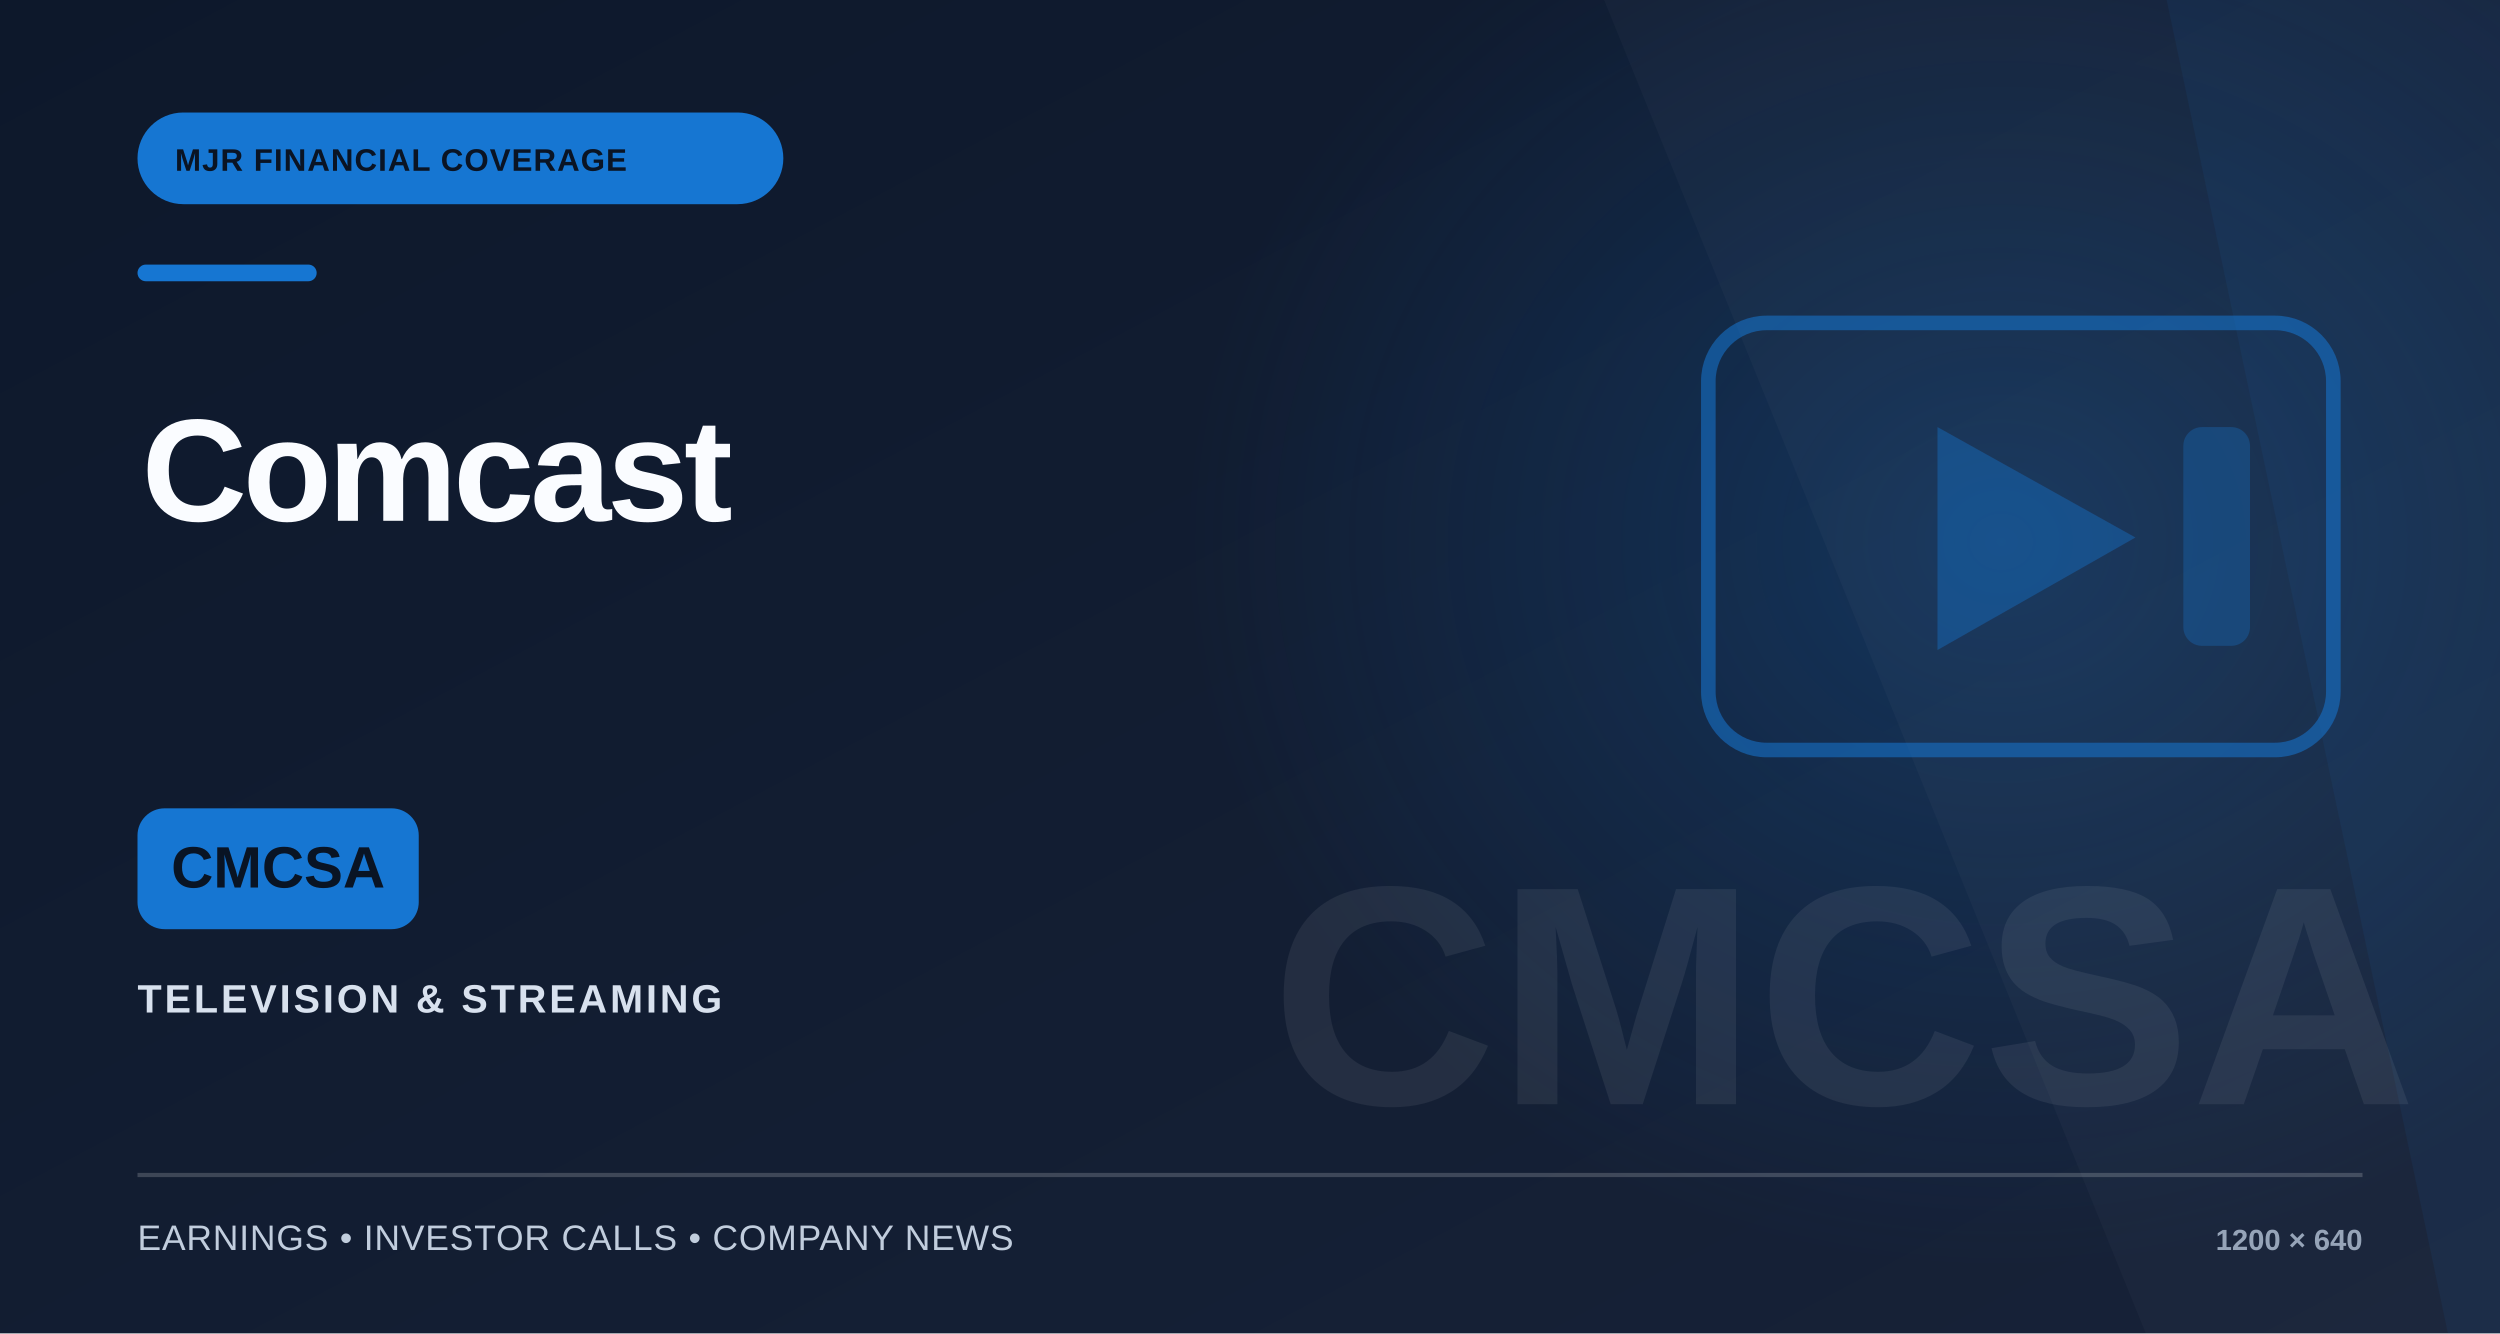
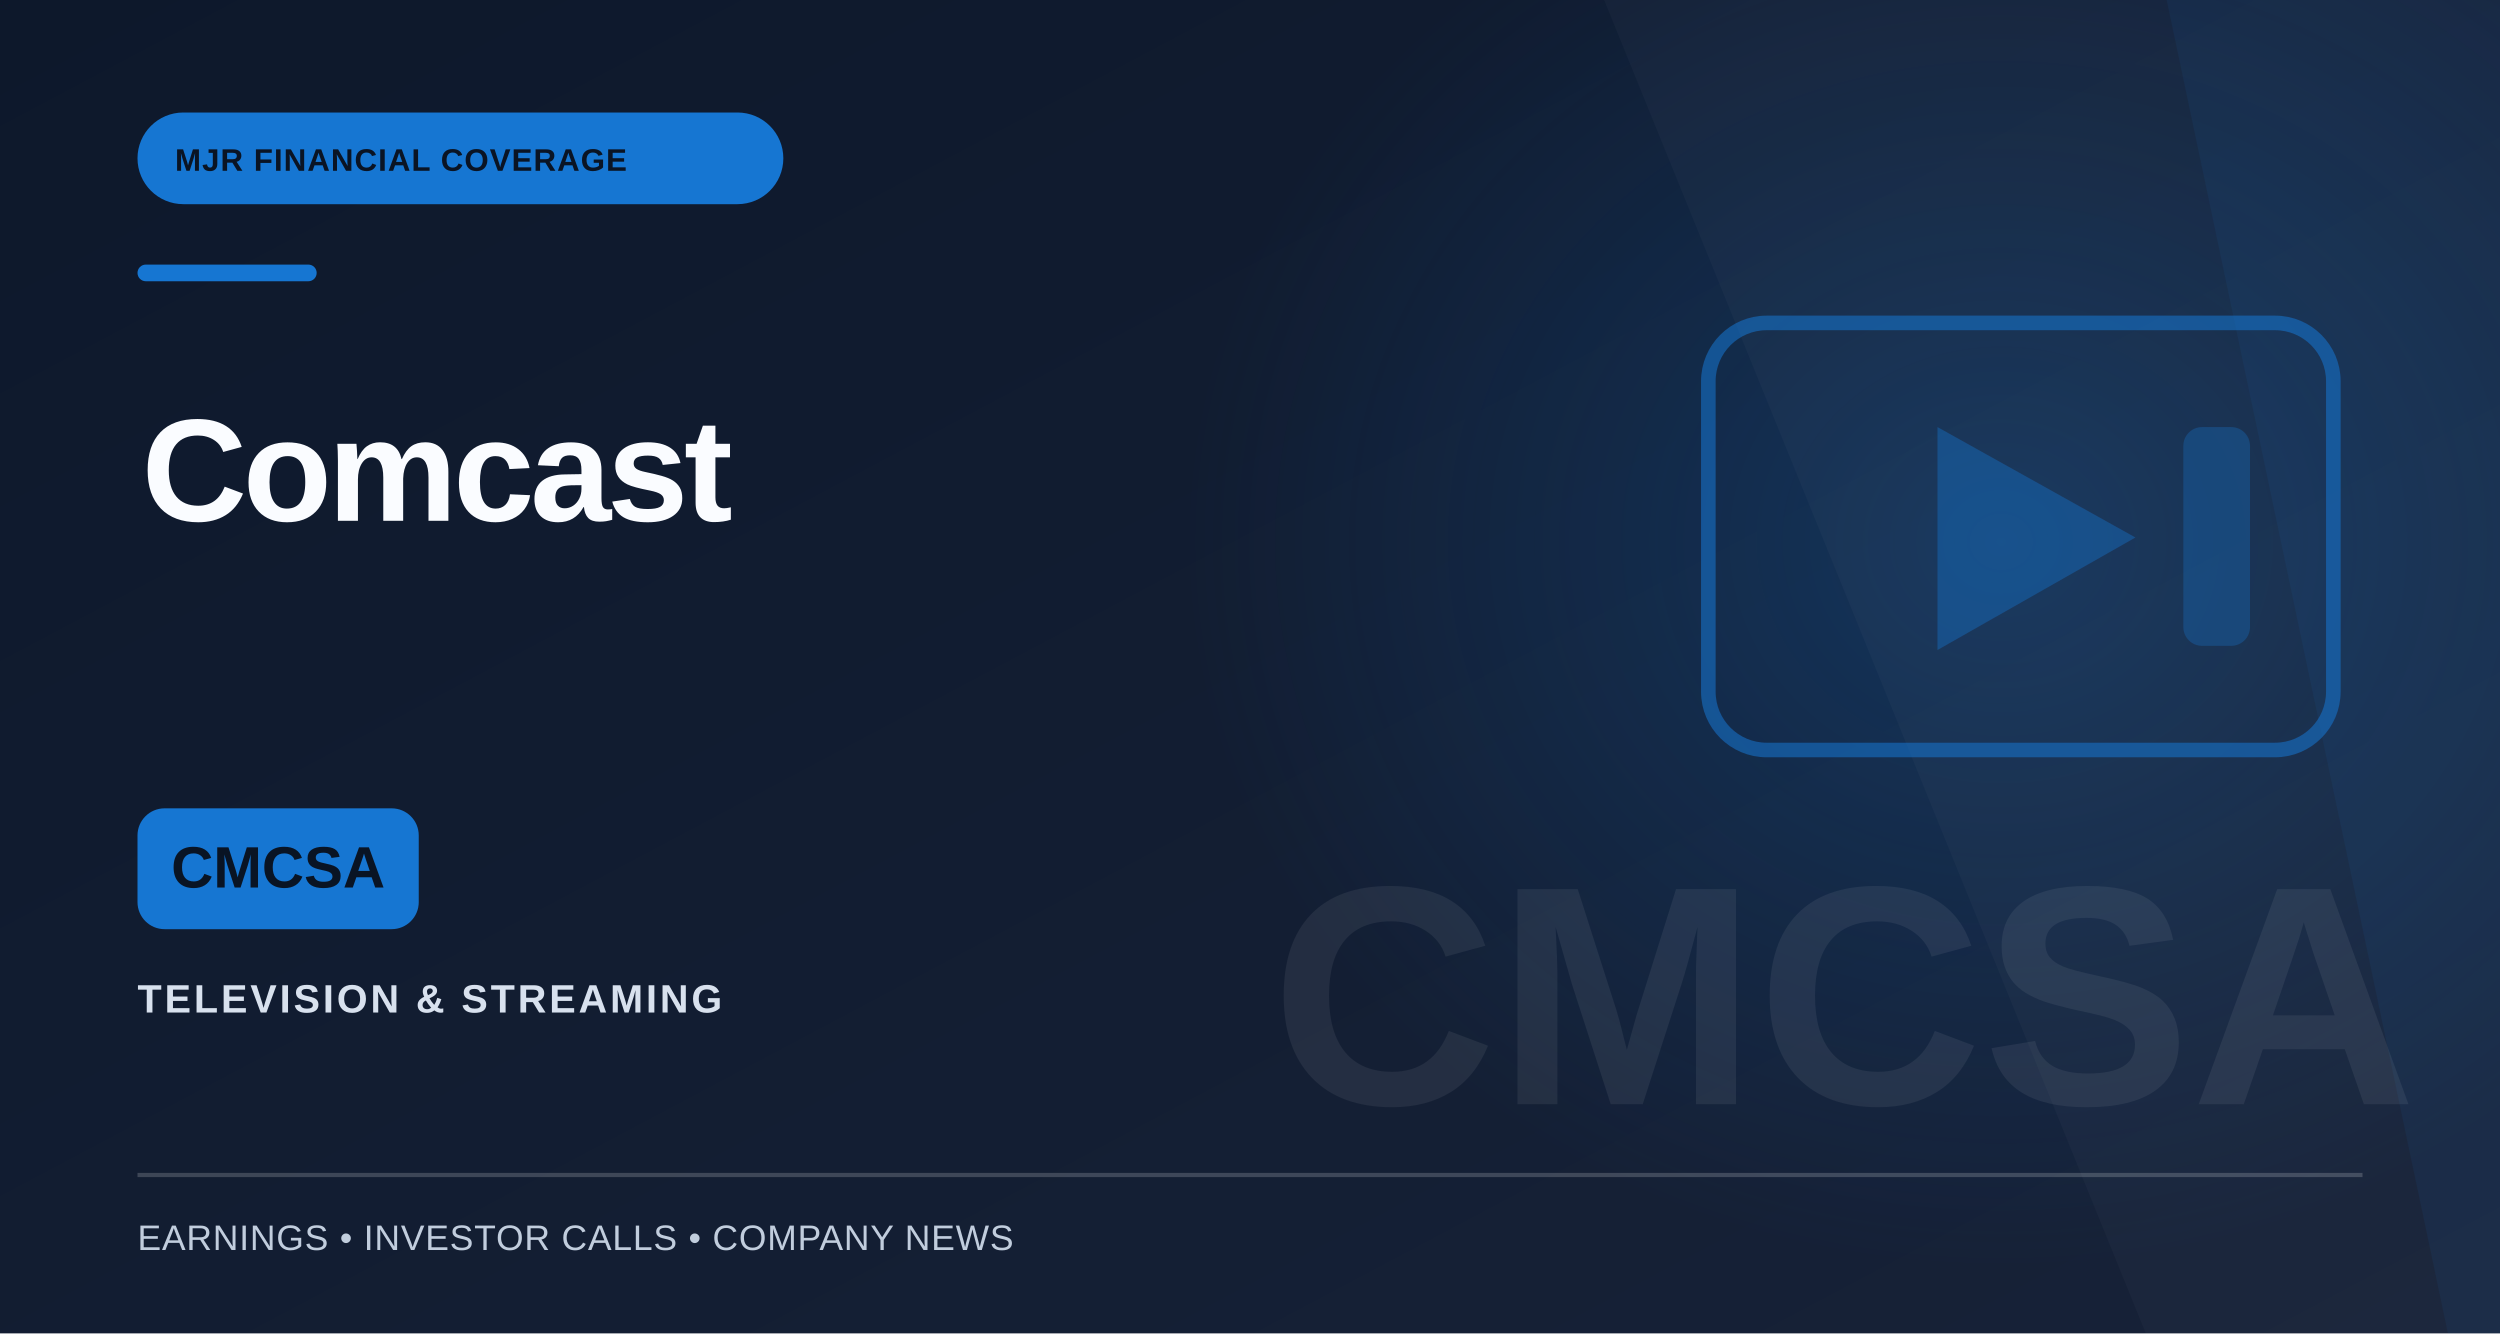
<svg xmlns="http://www.w3.org/2000/svg" width="1200" height="640" viewBox="0 0 1200 640" role="img" aria-labelledby="title desc">
  <defs>
    <linearGradient id="bg" x1="0" x2="1" y1="0" y2="1">
      <stop offset="0" stop-color="#0d182b" />
      <stop offset="1" stop-color="#172238" />
    </linearGradient>
    <radialGradient id="glow">
      <stop offset="0" stop-color="#1676D2" stop-opacity=".26" />
      <stop offset="1" stop-color="#1676D2" stop-opacity="0" />
    </radialGradient>
    <style>.title{font-family:Arial,Helvetica,sans-serif;font-weight:700;letter-spacing:-2px;fill:#fafcff}.label{font-family:Arial,Helvetica,sans-serif;font-weight:700}</style>
  </defs>
  <rect width="1200" height="640" fill="url(#bg)" />
  <ellipse cx="960" cy="260" rx="390" ry="350" fill="url(#glow)" />
  <path d="M770 0h430v640h-170z" fill="#fff" opacity=".025" />
  <path d="M1040 0h160v640h-25z" fill="#1676D2" opacity=".075" />
  <g stroke="#1676D2" stroke-width="7" fill="none" opacity=".55">
    <rect x="820" y="155" width="300" height="205" rx="28" />
    <path d="M930 205l95 53-95 54z" fill="#1676D2" stroke="none" opacity=".7" />
    <rect x="1048" y="205" width="32" height="105" rx="9" fill="#1676D2" stroke="none" opacity=".55" />
  </g>
  <text x="1160" y="530" text-anchor="end" class="label" font-size="150px" fill="#fff" opacity=".07">CMCSA</text>
  <rect x="66" y="54" width="310" height="44" rx="22" fill="#1676D2" />
  <text x="84" y="82" class="label" font-size="15px" letter-spacing=".5" fill="#0a1424">MJR FINANCIAL COVERAGE</text>
  <rect x="66" y="127" width="86" height="8" rx="4" fill="#1676D2" />
  <text x="68" y="250" class="title" font-size="70px">Comcast</text>
  <rect x="66" y="388" width="135" height="58" rx="13" fill="#1676D2" />
  <text x="133.5" y="426" text-anchor="middle" class="label" font-size="28px" fill="#091424">CMCSA</text>
  <text x="66" y="486" class="label" font-size="19px" letter-spacing="1.4" fill="#d8e1ee">TELEVISION &amp; STREAMING</text>
  <path d="M66 564H1134" stroke="#fff" stroke-opacity=".18" stroke-width="2" />
  <text x="66" y="600" font-family="Arial,Helvetica,sans-serif" font-size="17px" letter-spacing=".4" fill="#c1cddd">EARNINGS  •  INVESTOR CALLS  •  COMPANY NEWS</text>
-   <text x="1134" y="600" text-anchor="end" class="label" font-size="14px" fill="#96a4b8">1200 × 640</text>
</svg>
